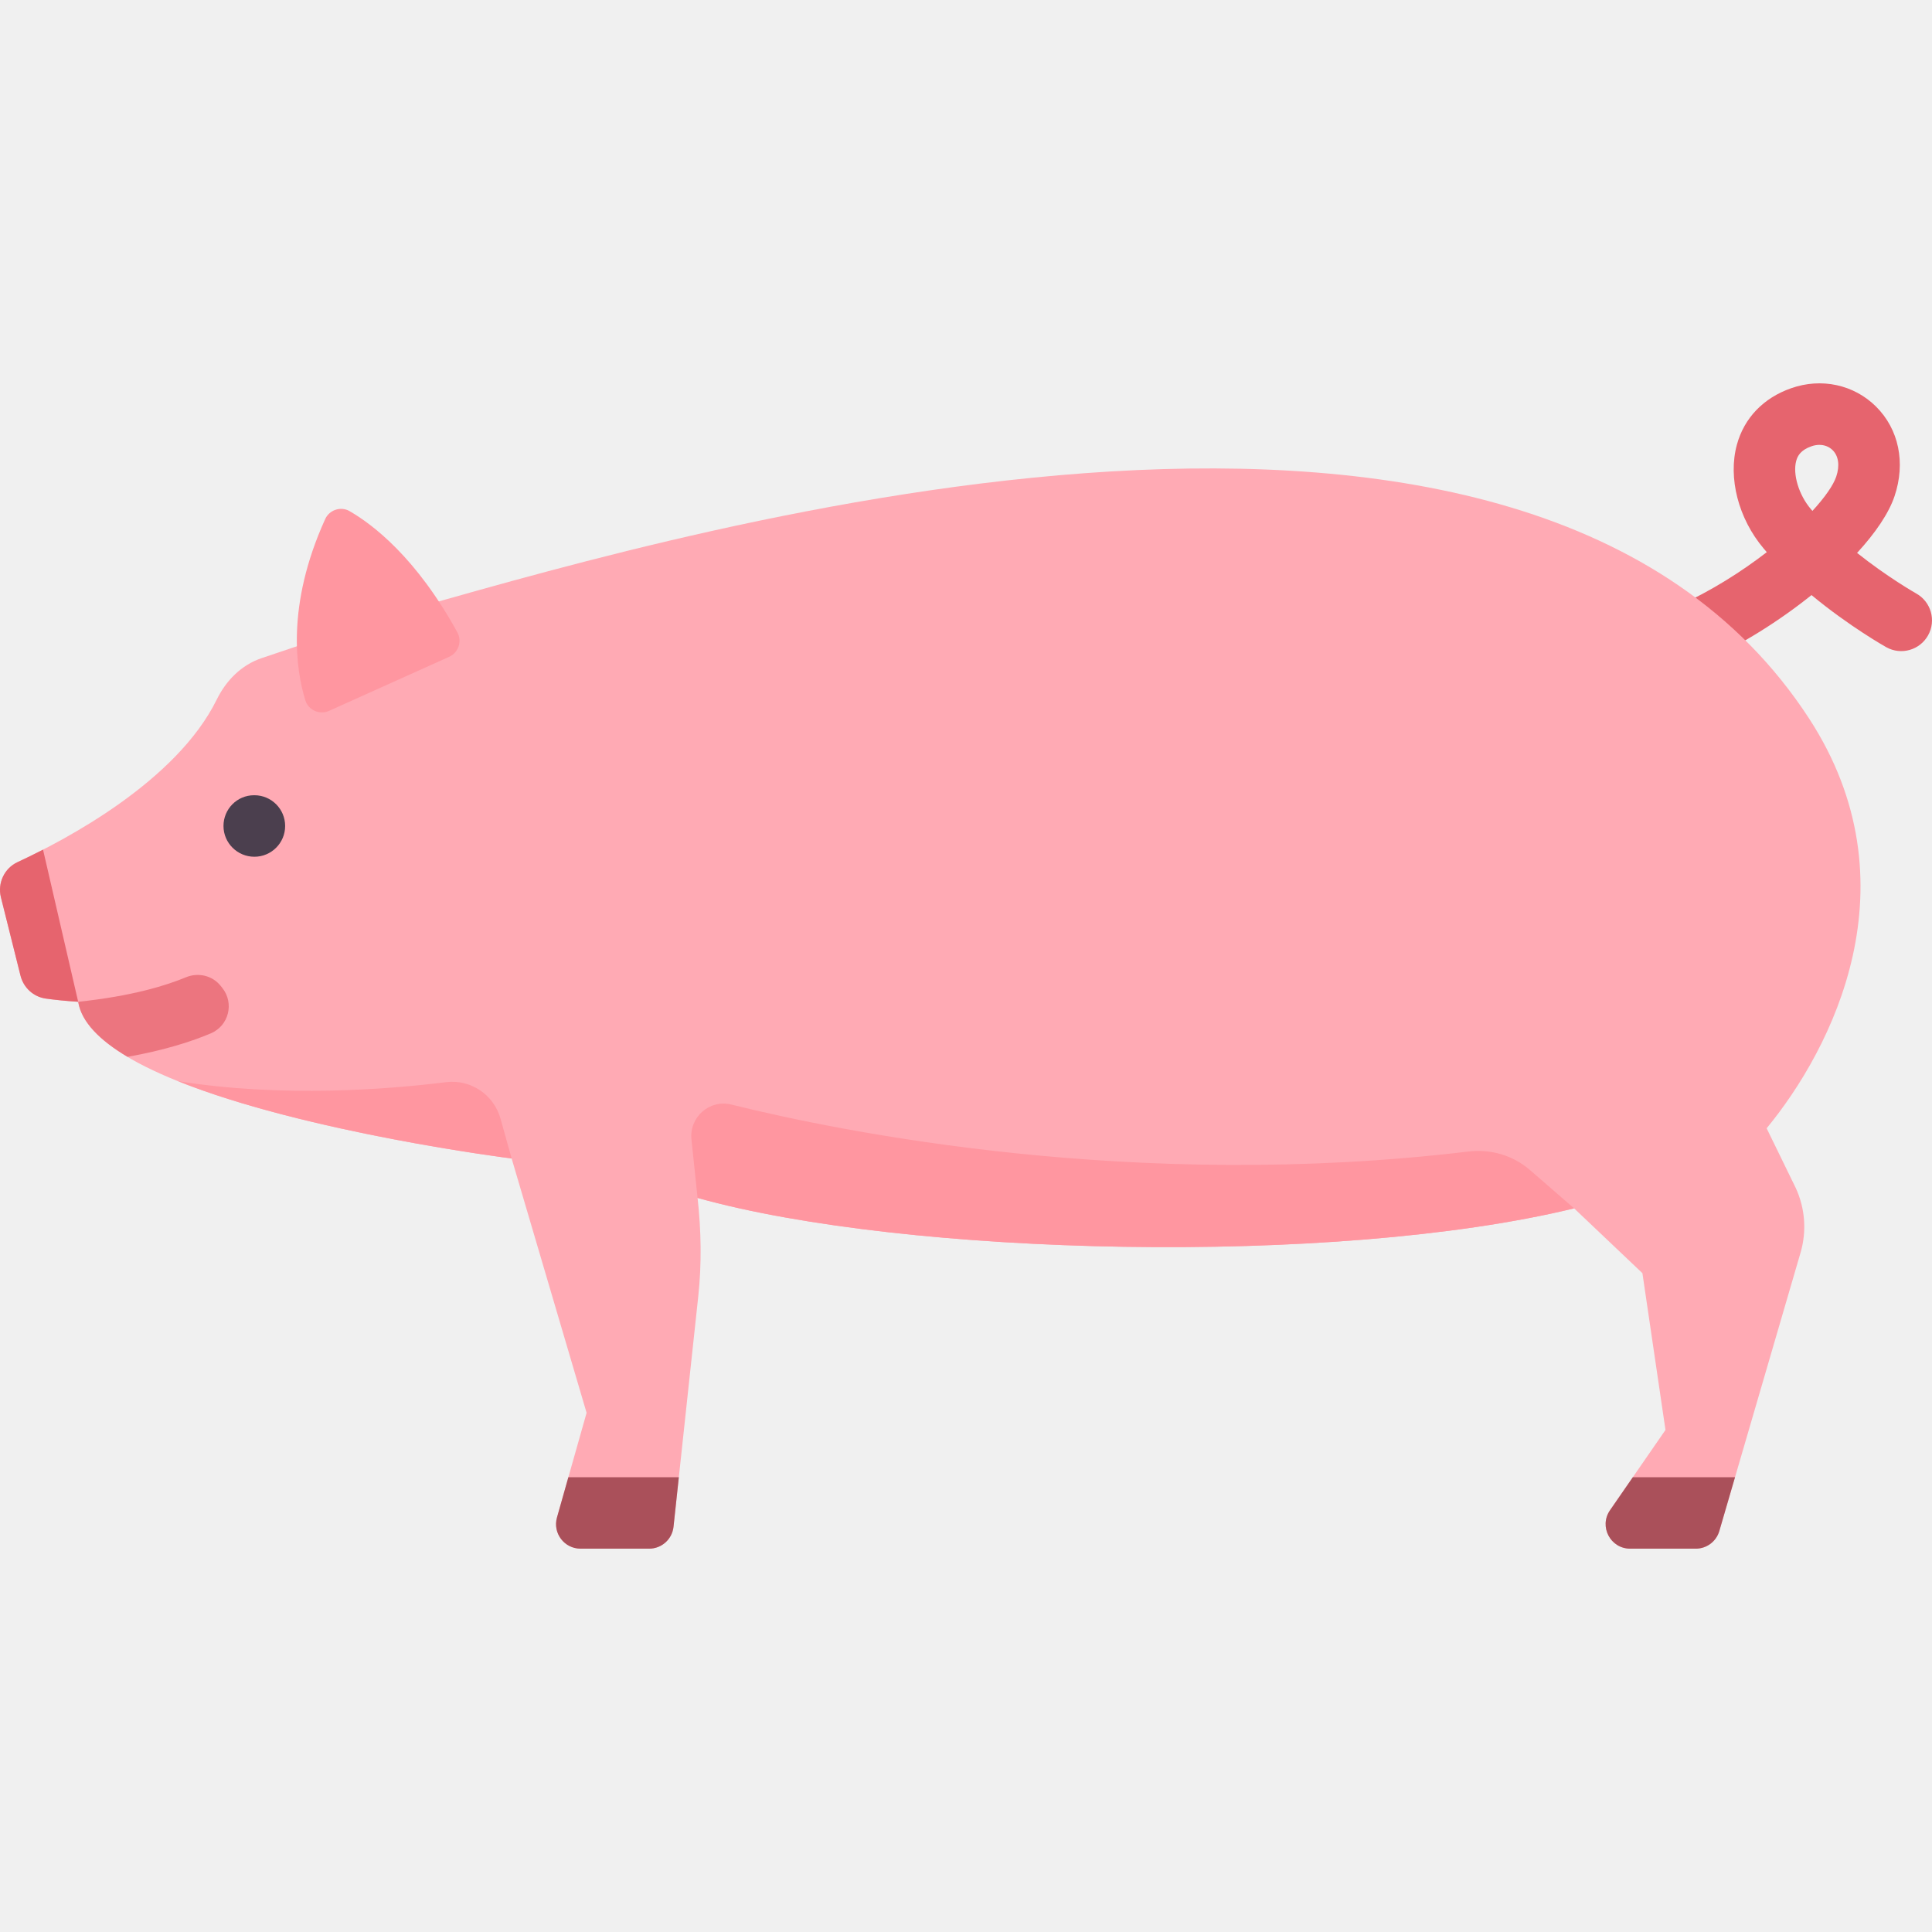
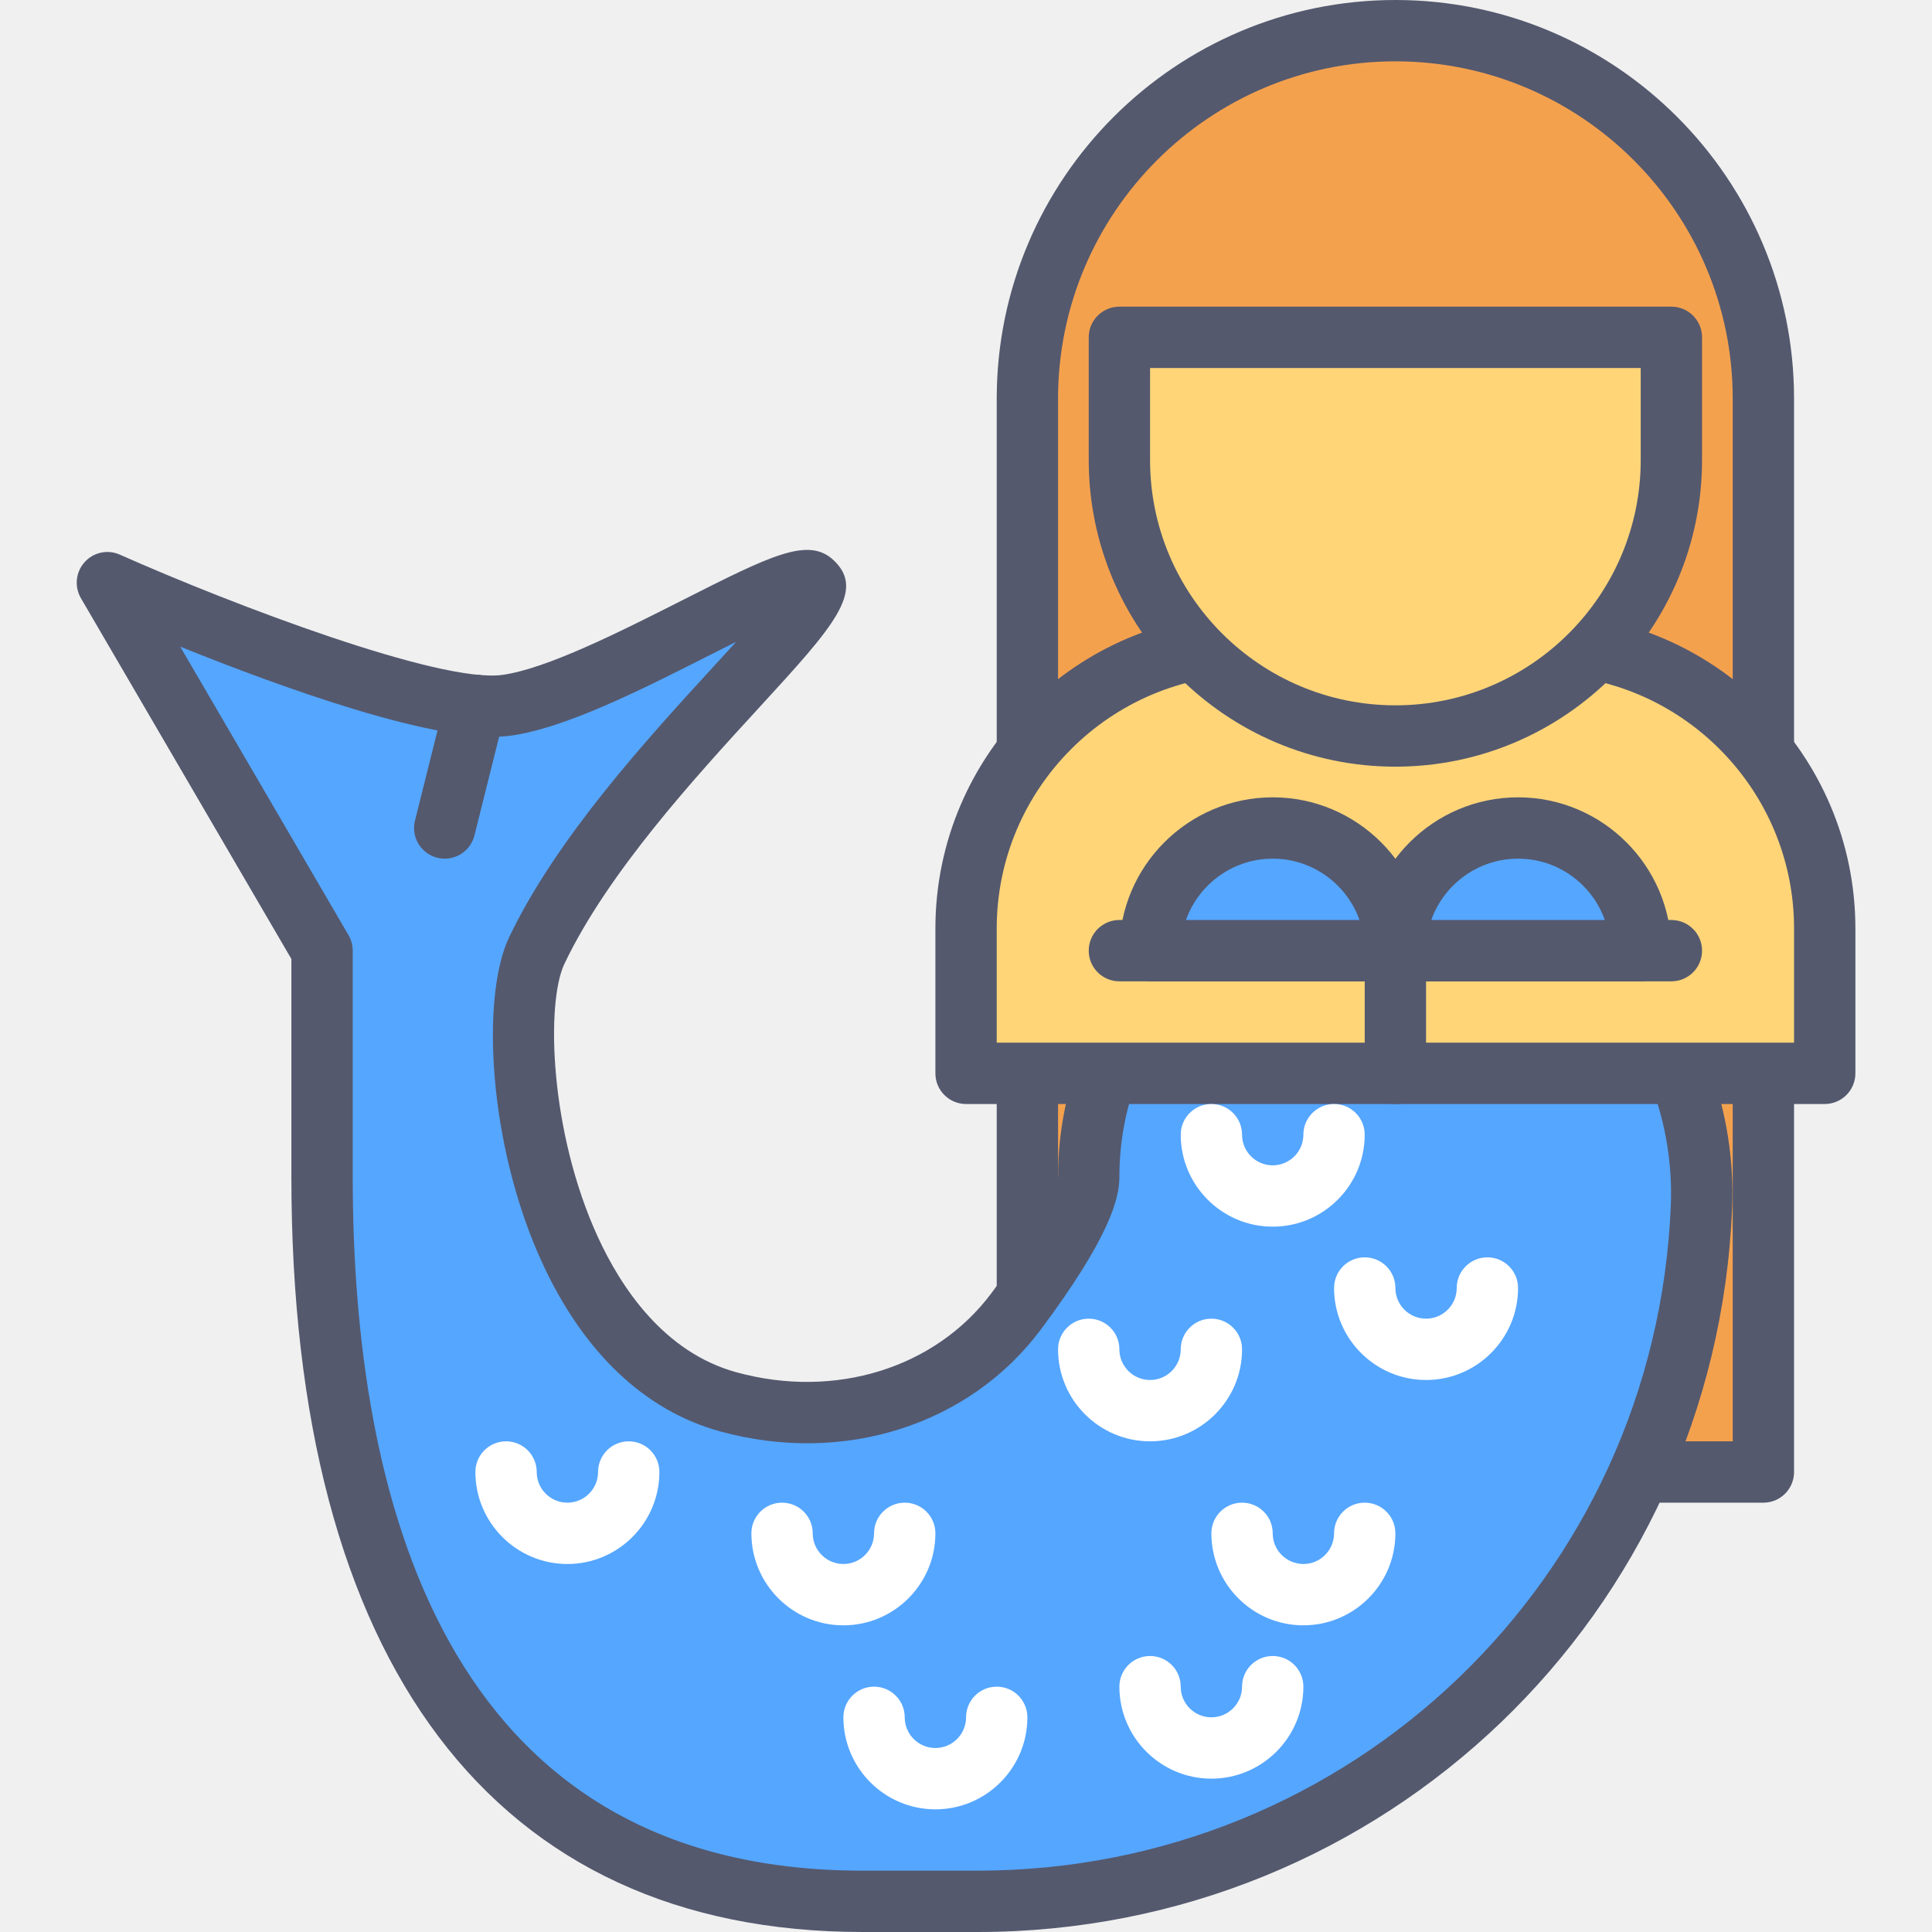
- <svg xmlns="http://www.w3.org/2000/svg" version="1.1" id="Capa_1" x="0px" y="0px" viewBox="0 0 512 512" style="enable-background:new 0 0 512 512;" xml:space="preserve">
-   <path style="fill:#E6646E;" d="M448.162,176.111c-3.096,0-6.056-1.775-7.421-4.779c-1.862-4.095-0.052-8.926,4.047-10.788  c8.727-3.967,16.765-9.065,23.43-14.218c-0.275-0.31-0.545-0.629-0.812-0.943c-6.717-7.939-9.51-18.742-7.115-27.525  c1.93-7.087,7.035-12.407,14.381-14.974c7.998-2.817,16.602-0.963,22.451,4.815c6.092,6.025,7.939,14.926,4.942,23.82  c-1.528,4.516-5.046,9.705-9.92,15.01c8.118,6.466,15.551,10.684,15.662,10.744c3.936,2.189,5.352,7.151,3.164,11.082  c-2.193,3.943-7.155,5.356-11.082,3.164c-0.139-0.076-9.713-5.448-19.821-13.816c-8.448,6.781-18.436,13.084-28.539,17.676  C450.438,175.876,449.292,176.111,448.162,176.111z M482.153,117.898c-0.68,0-1.389,0.119-2.097,0.37  c-2.925,1.023-3.697,2.606-4.043,3.876c-0.959,3.526,0.688,8.993,3.836,12.71c0.151,0.183,0.306,0.362,0.462,0.541  c3.335-3.625,5.543-6.821,6.311-9.089c0.975-2.893,0.625-5.452-0.959-7.015C484.735,118.375,483.498,117.898,482.153,117.898z" />
-   <path style="fill:#FFAAB4;" d="M468.177,299.009c17.326-21.031,39.799-64.733,11.223-108.637  c-74.705-114.774-296.441-49.747-367.071-29.882c-9.91,2.787-30.975,9.844-43.016,13.929c-5.333,1.809-9.381,5.899-11.865,10.953  c-10.655,21.677-39.986,37.166-52.777,43.089c-3.528,1.634-5.368,5.573-4.425,9.345l5.185,20.74  c0.802,3.209,3.428,5.626,6.703,6.088c2.306,0.325,5.307,0.638,8.586,0.85c4.444,27.681,114.869,41.528,114.869,41.528  l19.865,67.404l-7.85,27.737c-1.172,4.142,1.939,8.257,6.244,8.257h18.188c3.316,0,6.098-2.5,6.452-5.796l6.555-61.024  c0.936-8.714,0.79-17.462-0.176-26.126c55.001,15.388,168.753,18.216,232.289,2.761l18.101,17.178l6.112,41.549l-14.701,21.28  c-2.974,4.305,0.107,10.178,5.339,10.178h17.399c2.884,0,5.422-1.903,6.23-4.672l21.537-73.799c1.655-5.672,1.2-11.753-1.281-17.116  L468.177,299.009z" />
-   <path style="fill:#FF96A0;" d="M86.181,137.555c-10.453,23.021-7.701,40.109-5.278,47.989c0.821,2.669,3.772,3.979,6.318,2.833  l31.818-14.318c2.434-1.095,3.469-4.092,2.188-6.433c-10.852-19.829-22.438-28.623-28.582-32.17  C90.323,134.115,87.289,135.114,86.181,137.555z" />
-   <path style="fill:#4B3F4E;" d="M67.415,227.046c-4.501,0-8.189-3.649-8.189-8.15c0-4.501,3.609-8.15,8.11-8.15h0.08  c4.501,0,8.15,3.649,8.15,8.15C75.565,223.397,71.916,227.046,67.415,227.046z" />
-   <path style="fill:#EC757F;" d="M49.235,259.004c-5.105,2.129-14.195,4.981-28.515,6.481c0.865,5.39,5.781,10.248,13.085,14.589  c9.925-1.769,17.112-4.128,22.05-6.216c4.771-2.018,6.285-7.996,3.058-12.048l-0.426-0.535  C56.278,258.503,52.506,257.64,49.235,259.004z" />
-   <path style="fill:#E6646E;" d="M4.67,228.462c-3.528,1.634-5.368,5.573-4.425,9.345l5.185,20.741  c0.802,3.209,3.428,5.626,6.703,6.088c2.306,0.325,5.307,0.638,8.586,0.85l-9.315-40.32C8.876,226.465,6.579,227.578,4.67,228.462z" />
-   <g>
-     <path style="fill:#FF96A0;" d="M417.154,320.227l-11.711-10.166c-4.475-3.885-10.408-5.605-16.291-4.898   c-88.56,10.641-166.461-5.273-195.318-12.44c-5.801-1.441-11.212,3.325-10.589,9.27l1.62,15.472   C239.866,332.854,353.618,335.681,417.154,320.227z" />
-     <path style="fill:#FF96A0;" d="M47.196,286.522c33.968,13.652,88.392,20.491,88.392,20.491l-2.943-10.545   c-1.777-6.369-7.897-10.496-14.459-9.678C103.035,288.679,74.82,290.945,47.196,286.522z" />
+ <svg xmlns="http://www.w3.org/2000/svg" height="430pt" viewBox="-17 0 430 430.08" width="430pt">
+   <path d="m211.664 327.68h163.844v-238.934c0-45.242-36.68-81.918-81.922-81.918-45.242 0-81.922 36.676-81.922 81.918zm0 0" fill="#f4a14e" />
+   <path d="m375.508 334.508h-163.844c-3.773 0-6.824-3.059-6.824-6.828v-238.934c0-48.938 39.812-88.746 88.746-88.746 48.934 0 88.746 39.809 88.746 88.746v238.934c0 3.77-3.051 6.828-6.824 6.828zm-157.016-13.656h150.188v-232.105c0-41.406-33.688-75.094-75.094-75.094s-75.094 33.688-75.094 75.094zm0 0" fill="#54596e" />
+   <path d="m54.652 261.98c0 88.926 31.387 161.273 120.312 161.273h25.613c86.707 0 157.645-68.773 161.141-154.637 1.582-38.875-27.555-73.949-66.449-74.887-38.473-.922-69.949 29.984-69.949 68.25 0 6.574-7.93 18.898-16.145 29.906-14.809 19.848-40.203 26.727-64.086 20.18-42.652-11.691-51.141-82.594-42.652-100.441 17.934-37.684 66.746-76.902 61.441-81.918-4.52-4.277-47.211 24.531-68.266 27.305-21.059 2.777-88.746-27.305-88.746-27.305l47.785 81.918zm0 0" fill="#55a6ff" />
+   <path d="m200.578 430.078h-25.613c-81.984 0-127.141-59.699-127.141-168.098v-48.508l-46.859-80.324c-1.484-2.562-1.16-5.789.816-7.996 1.98-2.211 5.145-2.895 7.859-1.684 25.496 11.328 71.227 28.621 85.078 26.777 9.859-1.301 26.594-9.773 40.043-16.578 19.934-10.09 28.188-14.254 33.805-8.922 7.203 6.801-.227 14.902-16.5 32.645-14.258 15.539-33.777 36.82-43.461 57.168-4.141 8.699-3.301 37.363 7.414 60.742 5.188 11.332 14.754 25.762 30.883 30.184 21.973 6.027 44.293-.906 56.805-17.68 14.375-19.258 14.789-25.207 14.789-25.824 0-20.398 8.039-39.488 22.641-53.738 14.605-14.254 33.891-21.945 54.297-21.332 19.469.465 37.734 8.773 51.426 23.383 14.664 15.637 22.562 36.996 21.684 58.602-3.68 90.387-77.457 161.184-167.965 161.184zm-177.5-286.129 37.473 64.238c.609 1.043.93 2.23.93 3.438v50.355c0 70.457 19.684 154.445 113.484 154.445h25.613c83.156 0 150.941-65.047 154.32-148.086.727-17.973-5.832-35.727-18-48.711-11.172-11.918-26.012-18.691-41.797-19.074-16.668-.332-32.488 5.801-44.43 17.453-11.945 11.664-18.523 27.277-18.523 43.973 0 4.527-1.812 12.973-17.492 33.988-15.906 21.305-43.895 30.211-71.367 22.68-16.781-4.598-30.508-17.621-39.68-37.656-12.066-26.336-13.547-59.238-7.336-72.297 10.566-22.199 30.887-44.355 45.734-60.535 1.594-1.738 3.234-3.527 4.832-5.289-2.039 1.016-4.051 2.035-5.91 2.977-15.121 7.656-32.254 16.328-44.422 17.934-15.621 2.086-51.062-10.812-73.43-19.832zm0 0" fill="#54596e" />
+   <path d="m261.352 143.359h64.469c34.98 0 63.34 28.355 63.34 63.34v32.234h-191.148v-32.234c0-34.984 28.355-63.34 63.34-63.34zm0 0" fill="#ffd578" />
+   <path d="m389.16 245.762h-191.148c-3.773 0-6.824-3.059-6.824-6.828v-32.238c0-38.688 31.477-70.16 70.164-70.16h64.465c38.688 0 70.168 31.473 70.168 70.16v32.238c0 3.77-3.051 6.828-6.824 6.828zm-184.32-13.656h177.492v-25.41c0-31.156-25.355-56.508-56.512-56.508h-64.465c-31.164 0-56.516 25.352-56.516 56.508zm0 0" fill="#54596e" />
+   <path d="m293.586 163.84c33.934 0 61.441-27.508 61.441-61.441v-27.305h-122.883v27.305c0 33.934 27.508 61.441 61.441 61.441zm0 0" fill="#ffd578" />
+   <path d="m293.586 170.668c-37.641 0-68.266-30.625-68.266-68.27v-27.305c0-3.77 3.051-6.828 6.824-6.828h122.883c3.773 0 6.824 3.059 6.824 6.828v27.305c0 37.645-30.625 68.27-68.266 68.27zm-54.613-88.746v20.477c0 30.117 24.5 54.613 54.613 54.613 30.113 0 54.613-24.496 54.613-54.613v-20.477zm0 0" fill="#54596e" />
+   <path d="m293.586 245.762c-3.773 0-6.828-3.059-6.828-6.828v-27.309c0-3.77 3.055-6.824 6.828-6.824 3.773 0 6.828 3.055 6.828 6.824v27.309c0 3.77-3.055 6.828-6.828 6.828zm0 0" fill="#54596e" />
+   <path d="m355.027 218.453h-122.883c-3.773 0-6.824-3.055-6.824-6.828 0-3.77 3.051-6.824 6.824-6.824h122.883c3.773 0 6.824 3.055 6.824 6.824 0 3.773-3.051 6.828-6.824 6.828zm0 0" fill="#54596e" />
+   <path d="m293.586 211.625c0-15.082 12.227-27.305 27.309-27.305 15.078 0 27.305 12.223 27.305 27.305zm0 0" fill="#55a6ff" />
+   <path d="m348.199 218.453h-54.613c-3.773 0-6.828-3.055-6.828-6.828 0-18.816 15.316-34.133 34.137-34.133 18.816 0 34.133 15.316 34.133 34.133 0 3.773-3.055 6.828-6.828 6.828zm-46.621-13.652h38.629c-2.82-7.945-10.414-13.652-19.312-13.652-8.902 0-16.496 5.707-19.316 13.652zm0 0" fill="#54596e" />
+   <path d="m238.973 211.625c0-15.082 12.227-27.305 27.305-27.305 15.082 0 27.309 12.223 27.309 27.305zm0 0" fill="#55a6ff" />
+   <path d="m293.586 218.453h-54.613c-3.773 0-6.828-3.055-6.828-6.828 0-18.816 15.316-34.133 34.133-34.133 18.82 0 34.137 15.316 34.137 34.133 0 3.773-3.055 6.828-6.828 6.828zm-46.621-13.652h38.629c-2.82-7.945-10.414-13.652-19.316-13.652-8.898 0-16.492 5.707-19.312 13.652zm0 0" fill="#54596e" />
+   <g fill="#fff">
+     <path d="m300.414 307.199c-11.293 0-20.48-9.188-20.48-20.48 0-3.77 3.051-6.824 6.824-6.824 3.773 0 6.828 3.055 6.828 6.824 0 3.766 3.059 6.828 6.828 6.828 3.766 0 6.824-3.062 6.824-6.828 0-3.77 3.055-6.824 6.828-6.824 3.773 0 6.828 3.055 6.828 6.824 0 11.293-9.188 20.48-20.48 20.48zm0 0" />
+     <path d="m266.277 273.066c-11.293 0-20.477-9.188-20.477-20.48 0-3.77 3.051-6.824 6.824-6.824s6.828 3.055 6.828 6.824c0 3.766 3.059 6.828 6.824 6.828 3.77 0 6.828-3.062 6.828-6.828 0-3.77 3.055-6.824 6.828-6.824 3.773 0 6.824 3.055 6.824 6.824 0 11.293-9.184 20.48-20.48 20.48zm0 0" />
+     <path d="m109.266 348.16c-11.293 0-20.48-9.188-20.48-20.48 0-3.77 3.055-6.828 6.828-6.828 3.773 0 6.824 3.059 6.824 6.828 0 3.762 3.062 6.828 6.828 6.828s6.828-3.066 6.828-6.828c0-3.77 3.051-6.828 6.824-6.828 3.773 0 6.828 3.059 6.828 6.828 0 11.293-9.188 20.48-20.48 20.48zm0 0" />
+     <path d="m170.707 361.812c-11.293 0-20.48-9.188-20.48-20.48 0-3.77 3.051-6.824 6.824-6.824 3.773 0 6.828 3.055 6.828 6.824 0 3.766 3.059 6.828 6.828 6.828 3.766 0 6.824-3.062 6.824-6.828 0-3.77 3.055-6.824 6.828-6.824s6.828 3.055 6.828 6.824c0 11.293-9.188 20.48-20.48 20.48zm0 0" />
+     <path d="m191.188 402.773c-11.293 0-20.48-9.188-20.48-20.48 0-3.77 3.051-6.828 6.824-6.828s6.828 3.059 6.828 6.828c0 3.762 3.059 6.828 6.828 6.828 3.766 0 6.824-3.066 6.824-6.828 0-3.77 3.055-6.828 6.828-6.828 3.773 0 6.824 3.059 6.824 6.828 0 11.293-9.184 20.48-20.477 20.48zm0 0" />
+     <path d="m273.105 361.812c-11.293 0-20.48-9.188-20.48-20.48 0-3.77 3.055-6.824 6.828-6.824s6.824 3.055 6.824 6.824c0 3.766 3.062 6.828 6.828 6.828s6.828-3.062 6.828-6.828c0-3.77 3.051-6.824 6.824-6.824 3.773 0 6.828 3.055 6.828 6.824 0 11.293-9.188 20.48-20.48 20.48zm0 0" />
+     <path d="m252.625 395.945c-11.293 0-20.48-9.188-20.48-20.48 0-3.77 3.055-6.824 6.828-6.824 3.773 0 6.828 3.055 6.828 6.824 0 3.766 3.059 6.828 6.824 6.828s6.828-3.062 6.828-6.828c0-3.77 3.051-6.824 6.824-6.824 3.773 0 6.828 3.055 6.828 6.824 0 11.293-9.188 20.48-20.48 20.48zm0 0" />
+     <path d="m238.973 320.852c-11.293 0-20.48-9.184-20.48-20.477 0-3.773 3.055-6.828 6.828-6.828 3.773 0 6.824 3.055 6.824 6.828 0 3.762 3.062 6.824 6.828 6.824s6.828-3.062 6.828-6.824c0-3.773 3.051-6.828 6.824-6.828s6.828 3.055 6.828 6.828c0 11.293-9.188 20.477-20.48 20.477zm0 0" />
  </g>
-   <g>
-     <path style="fill:#AA505A;" d="M432.709,391.487l-6.042,8.747c-2.974,4.304,0.107,10.178,5.339,10.178h17.399   c2.884,0,5.422-1.903,6.23-4.672l4.159-14.253L432.709,391.487L432.709,391.487z" />
-     <path style="fill:#AA505A;" d="M153.847,410.411h18.188c3.316,0,6.098-2.5,6.452-5.796l1.41-13.128h-29.275l-3.019,10.668   C146.431,406.297,149.543,410.411,153.847,410.411z" />
-   </g>
-   <g>
- </g>
-   <g>
- </g>
-   <g>
- </g>
-   <g>
- </g>
-   <g>
- </g>
-   <g>
- </g>
-   <g>
- </g>
-   <g>
- </g>
-   <g>
- </g>
-   <g>
- </g>
-   <g>
- </g>
-   <g>
- </g>
-   <g>
- </g>
-   <g>
- </g>
-   <g>
- </g>
+   <path d="m81.965 191.148c-.543 0-1.105-.066-1.66-.203-3.66-.914-5.887-4.621-4.965-8.281l6.824-27.309c.914-3.656 4.613-5.906 8.277-4.965 3.66.914 5.883 4.617 4.965 8.281l-6.828 27.305c-.773 3.102-3.551 5.172-6.613 5.172zm0 0" fill="#54596e" />
</svg>
